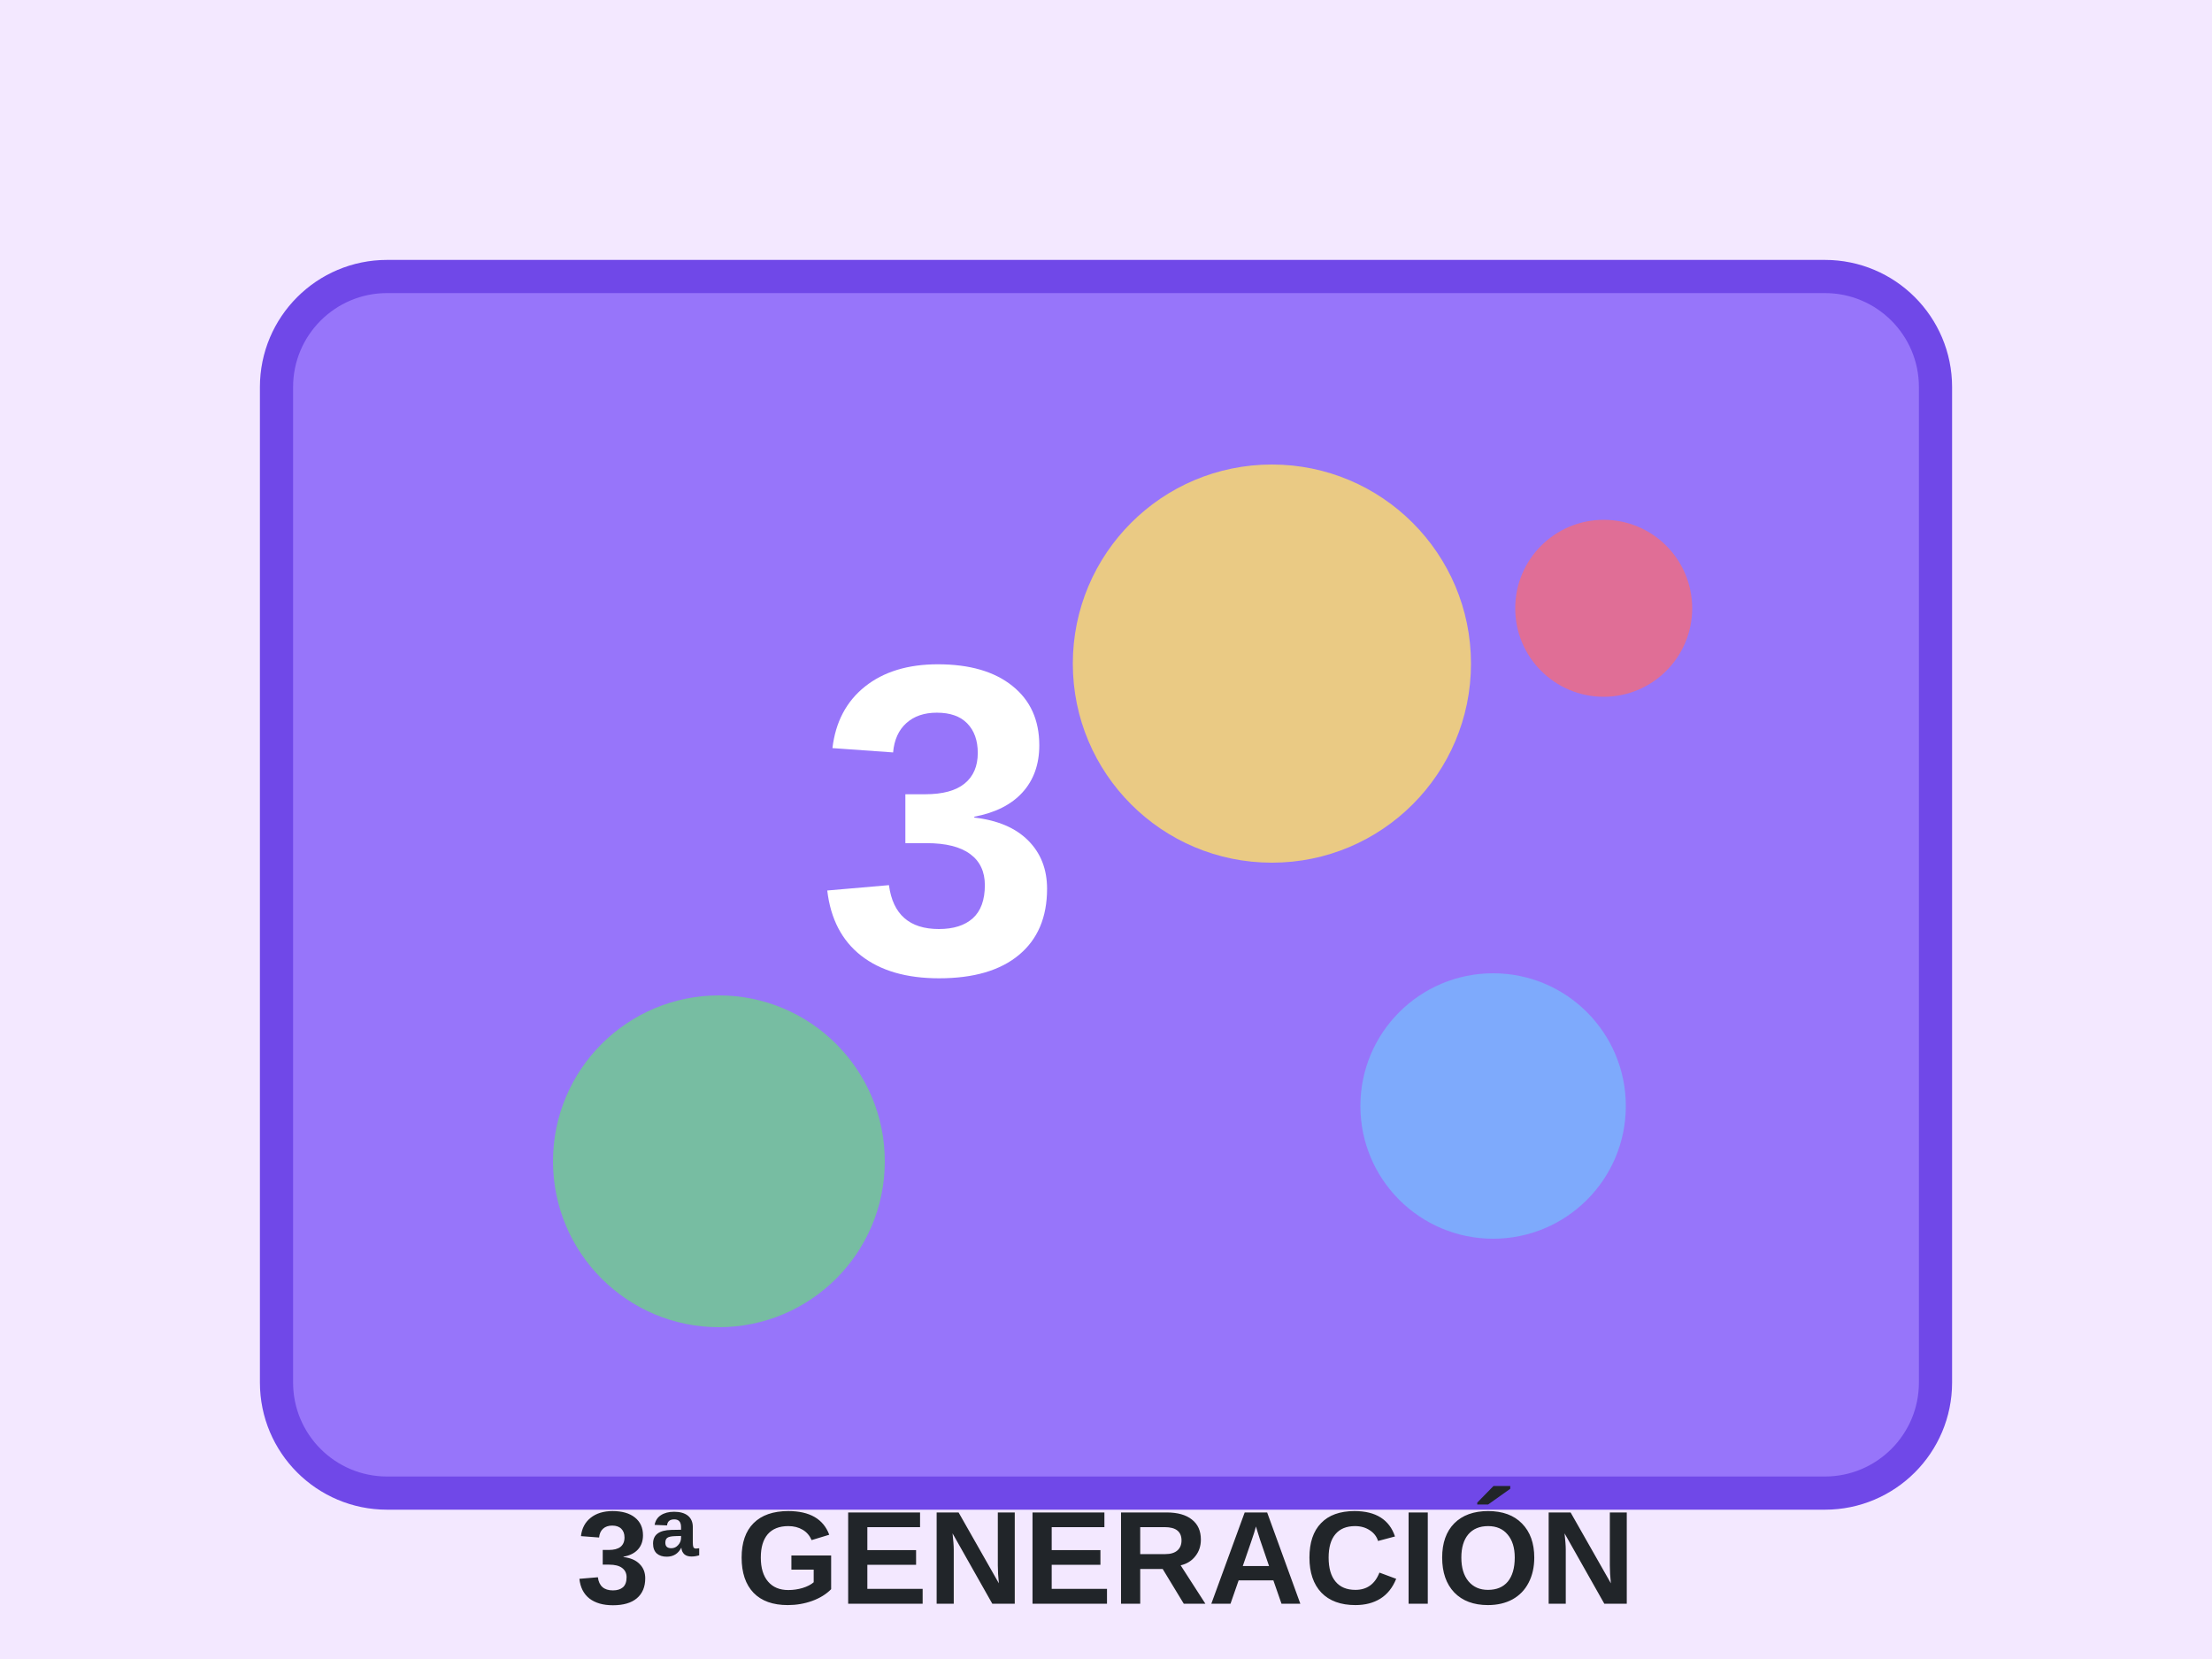
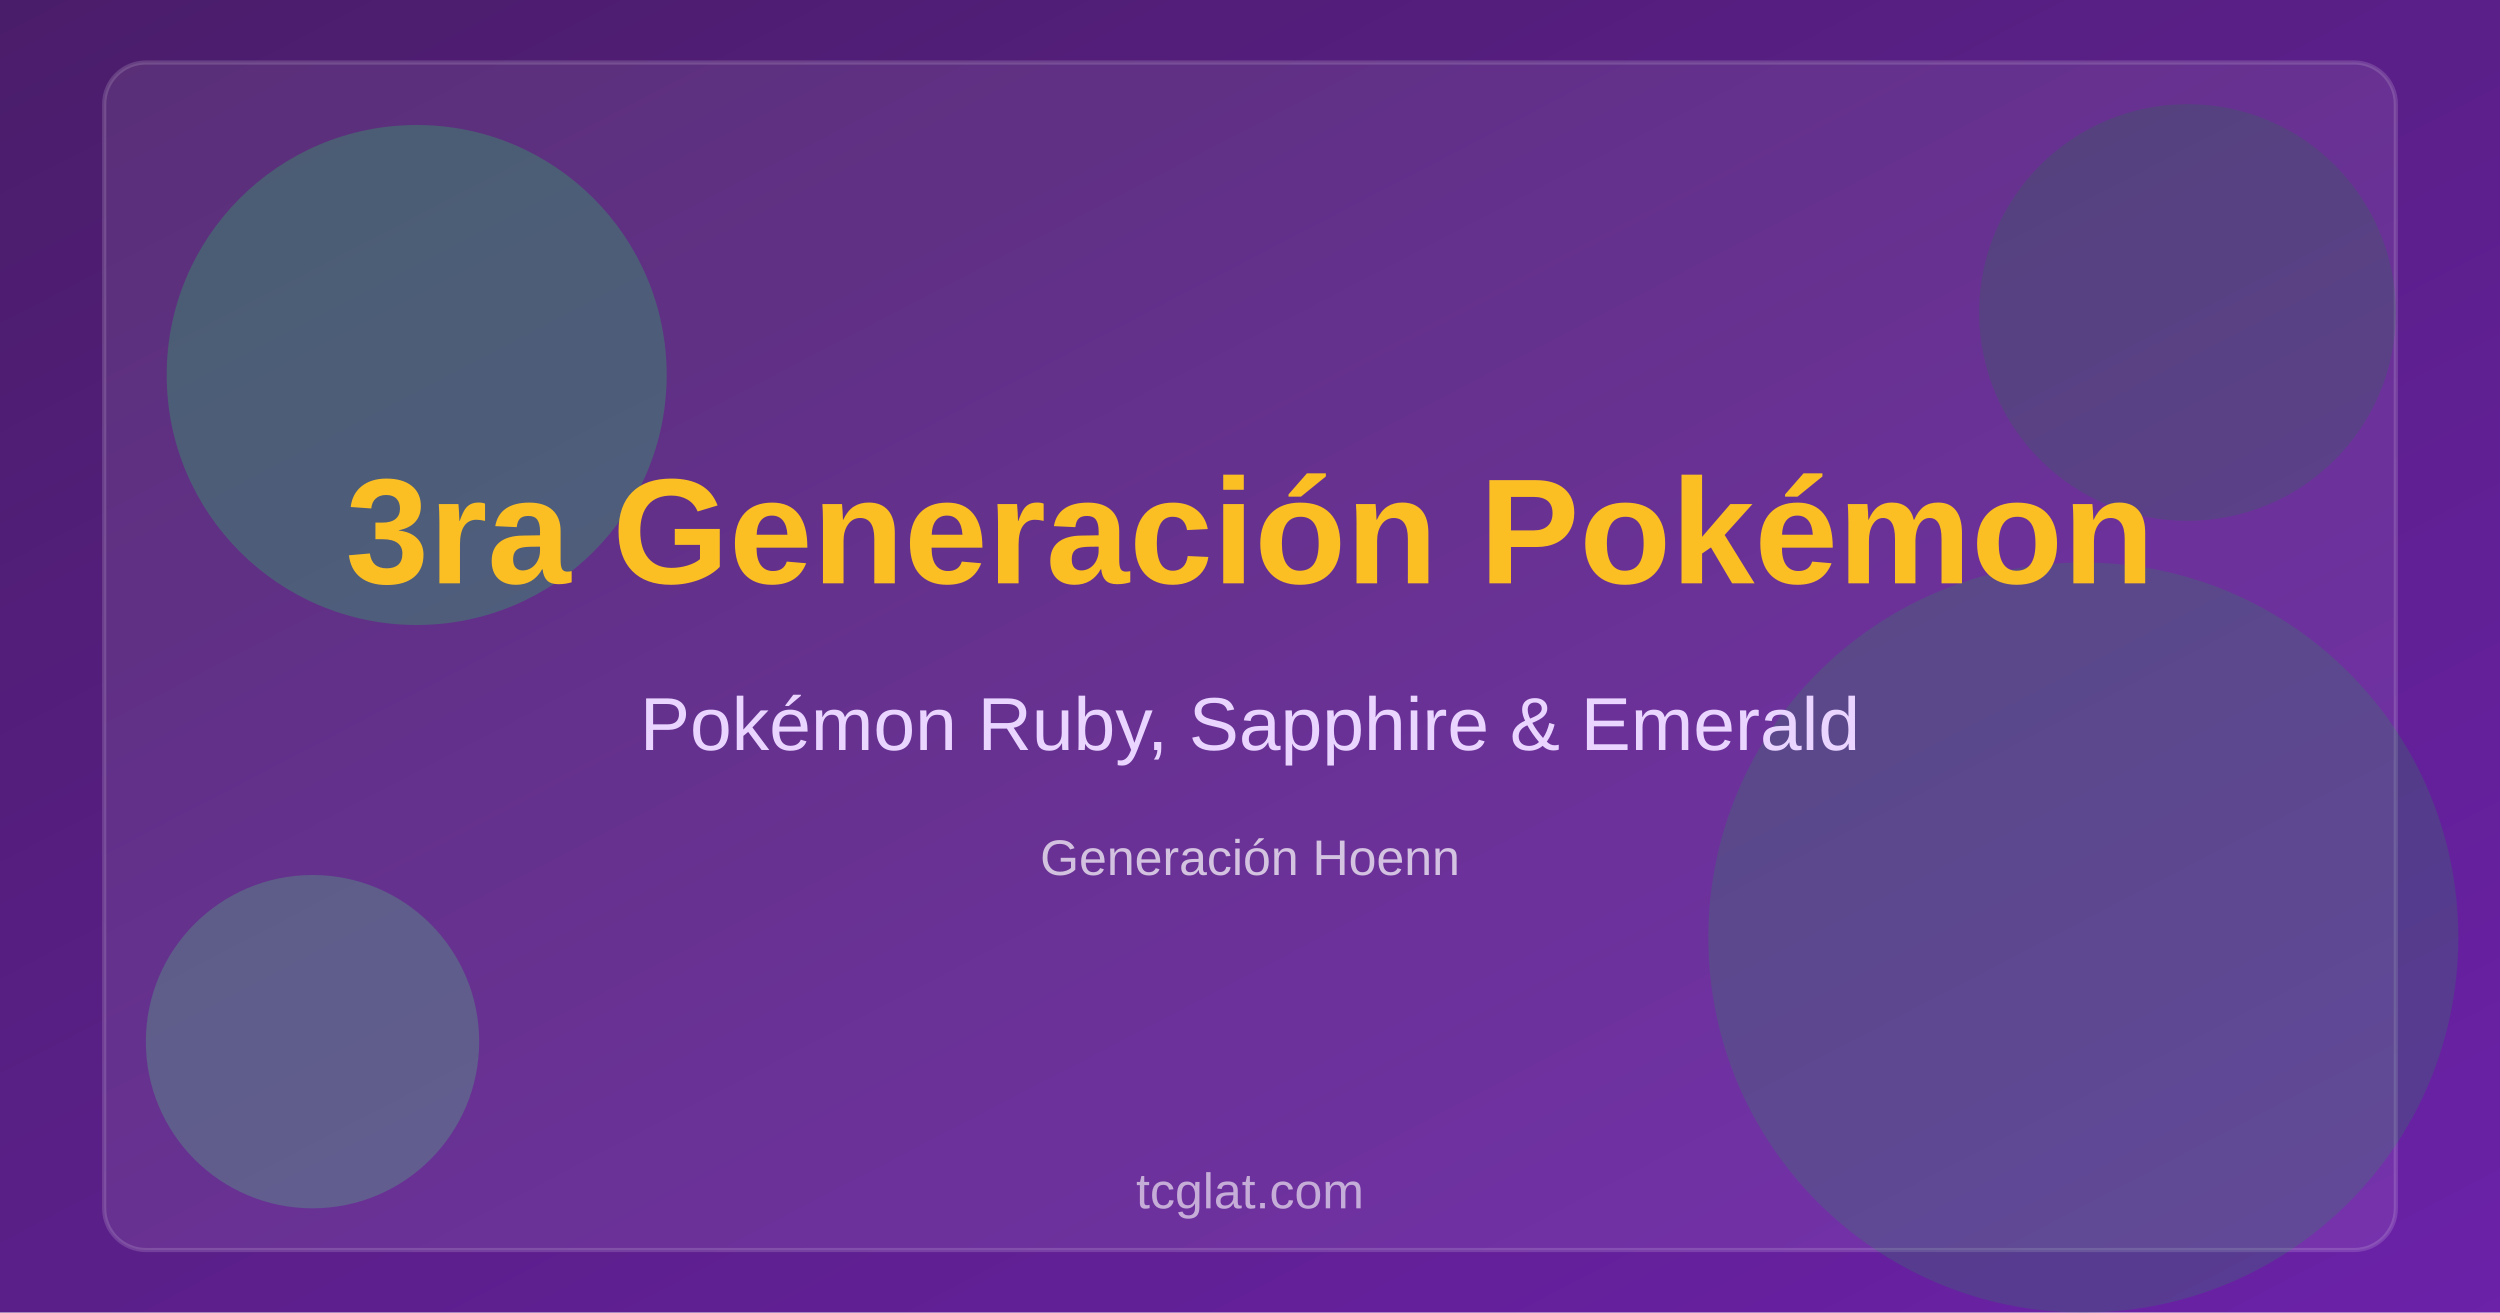
- <svg xmlns="http://www.w3.org/2000/svg" viewBox="0 0 200 150">
-   <rect width="200" height="150" fill="#F3E8FF" />
-   <rect x="25" y="25" width="150" height="110" rx="10" fill="#9775FA" stroke="#7048E8" stroke-width="3" />
-   <circle cx="85" cy="75" r="35" fill="#9775FA" />
-   <text x="85" y="88" text-anchor="middle" font-family="Arial" font-size="40" font-weight="bold" fill="#FFF">3</text>
-   <circle cx="115" cy="60" r="18" fill="#FFE066" opacity="0.8" />
-   <circle cx="65" cy="105" r="15" fill="#69DB7C" opacity="0.7" />
-   <circle cx="135" cy="100" r="12" fill="#74C0FC" opacity="0.7" />
-   <circle cx="145" cy="55" r="8" fill="#FF6B6B" opacity="0.7" />
-   <text x="100" y="145" text-anchor="middle" font-family="Arial" font-size="12" font-weight="bold" fill="#212529">3ª GENERACIÓN</text>
+ <svg xmlns="http://www.w3.org/2000/svg" width="1200" height="630" viewBox="0 0 1200 630">
+   <defs>
+     <linearGradient id="bg" x1="0%" y1="0%" x2="100%" y2="100%">
+       <stop offset="0%" stop-color="#4a1d6a" />
+       <stop offset="100%" stop-color="#6b21a8" />
+     </linearGradient>
+   </defs>
+   <rect width="1200" height="630" fill="url(#bg)" />
+   <rect x="50" y="30" width="1100" height="570" rx="20" fill="rgba(255,255,255,0.08)" stroke="rgba(255,255,255,0.15)" stroke-width="2" />
+   <circle cx="200" cy="180" r="120" fill="#22C55E" opacity="0.3" />
+   <circle cx="1000" cy="450" r="180" fill="#16A34A" opacity="0.2" />
+   <circle cx="150" cy="500" r="80" fill="#4ADE80" opacity="0.25" />
+   <circle cx="1050" cy="150" r="100" fill="#15803D" opacity="0.2" />
+   <text x="600" y="280" text-anchor="middle" font-family="Arial Black, Arial, sans-serif" font-size="72" font-weight="bold" fill="#fbbf24">3ra Generación Pokémon</text>
+   <text x="600" y="360" text-anchor="middle" font-family="Arial, sans-serif" font-size="36" fill="#e9d5ff">Pokémon Ruby, Sapphire &amp; Emerald</text>
+   <text x="600" y="420" text-anchor="middle" font-family="Arial, sans-serif" font-size="24" fill="rgba(255,255,255,0.7)">Generación Hoenn</text>
+   <text x="600" y="580" text-anchor="middle" font-family="Arial, sans-serif" font-size="24" fill="rgba(255,255,255,0.6)">tcglat.com</text>
</svg>
